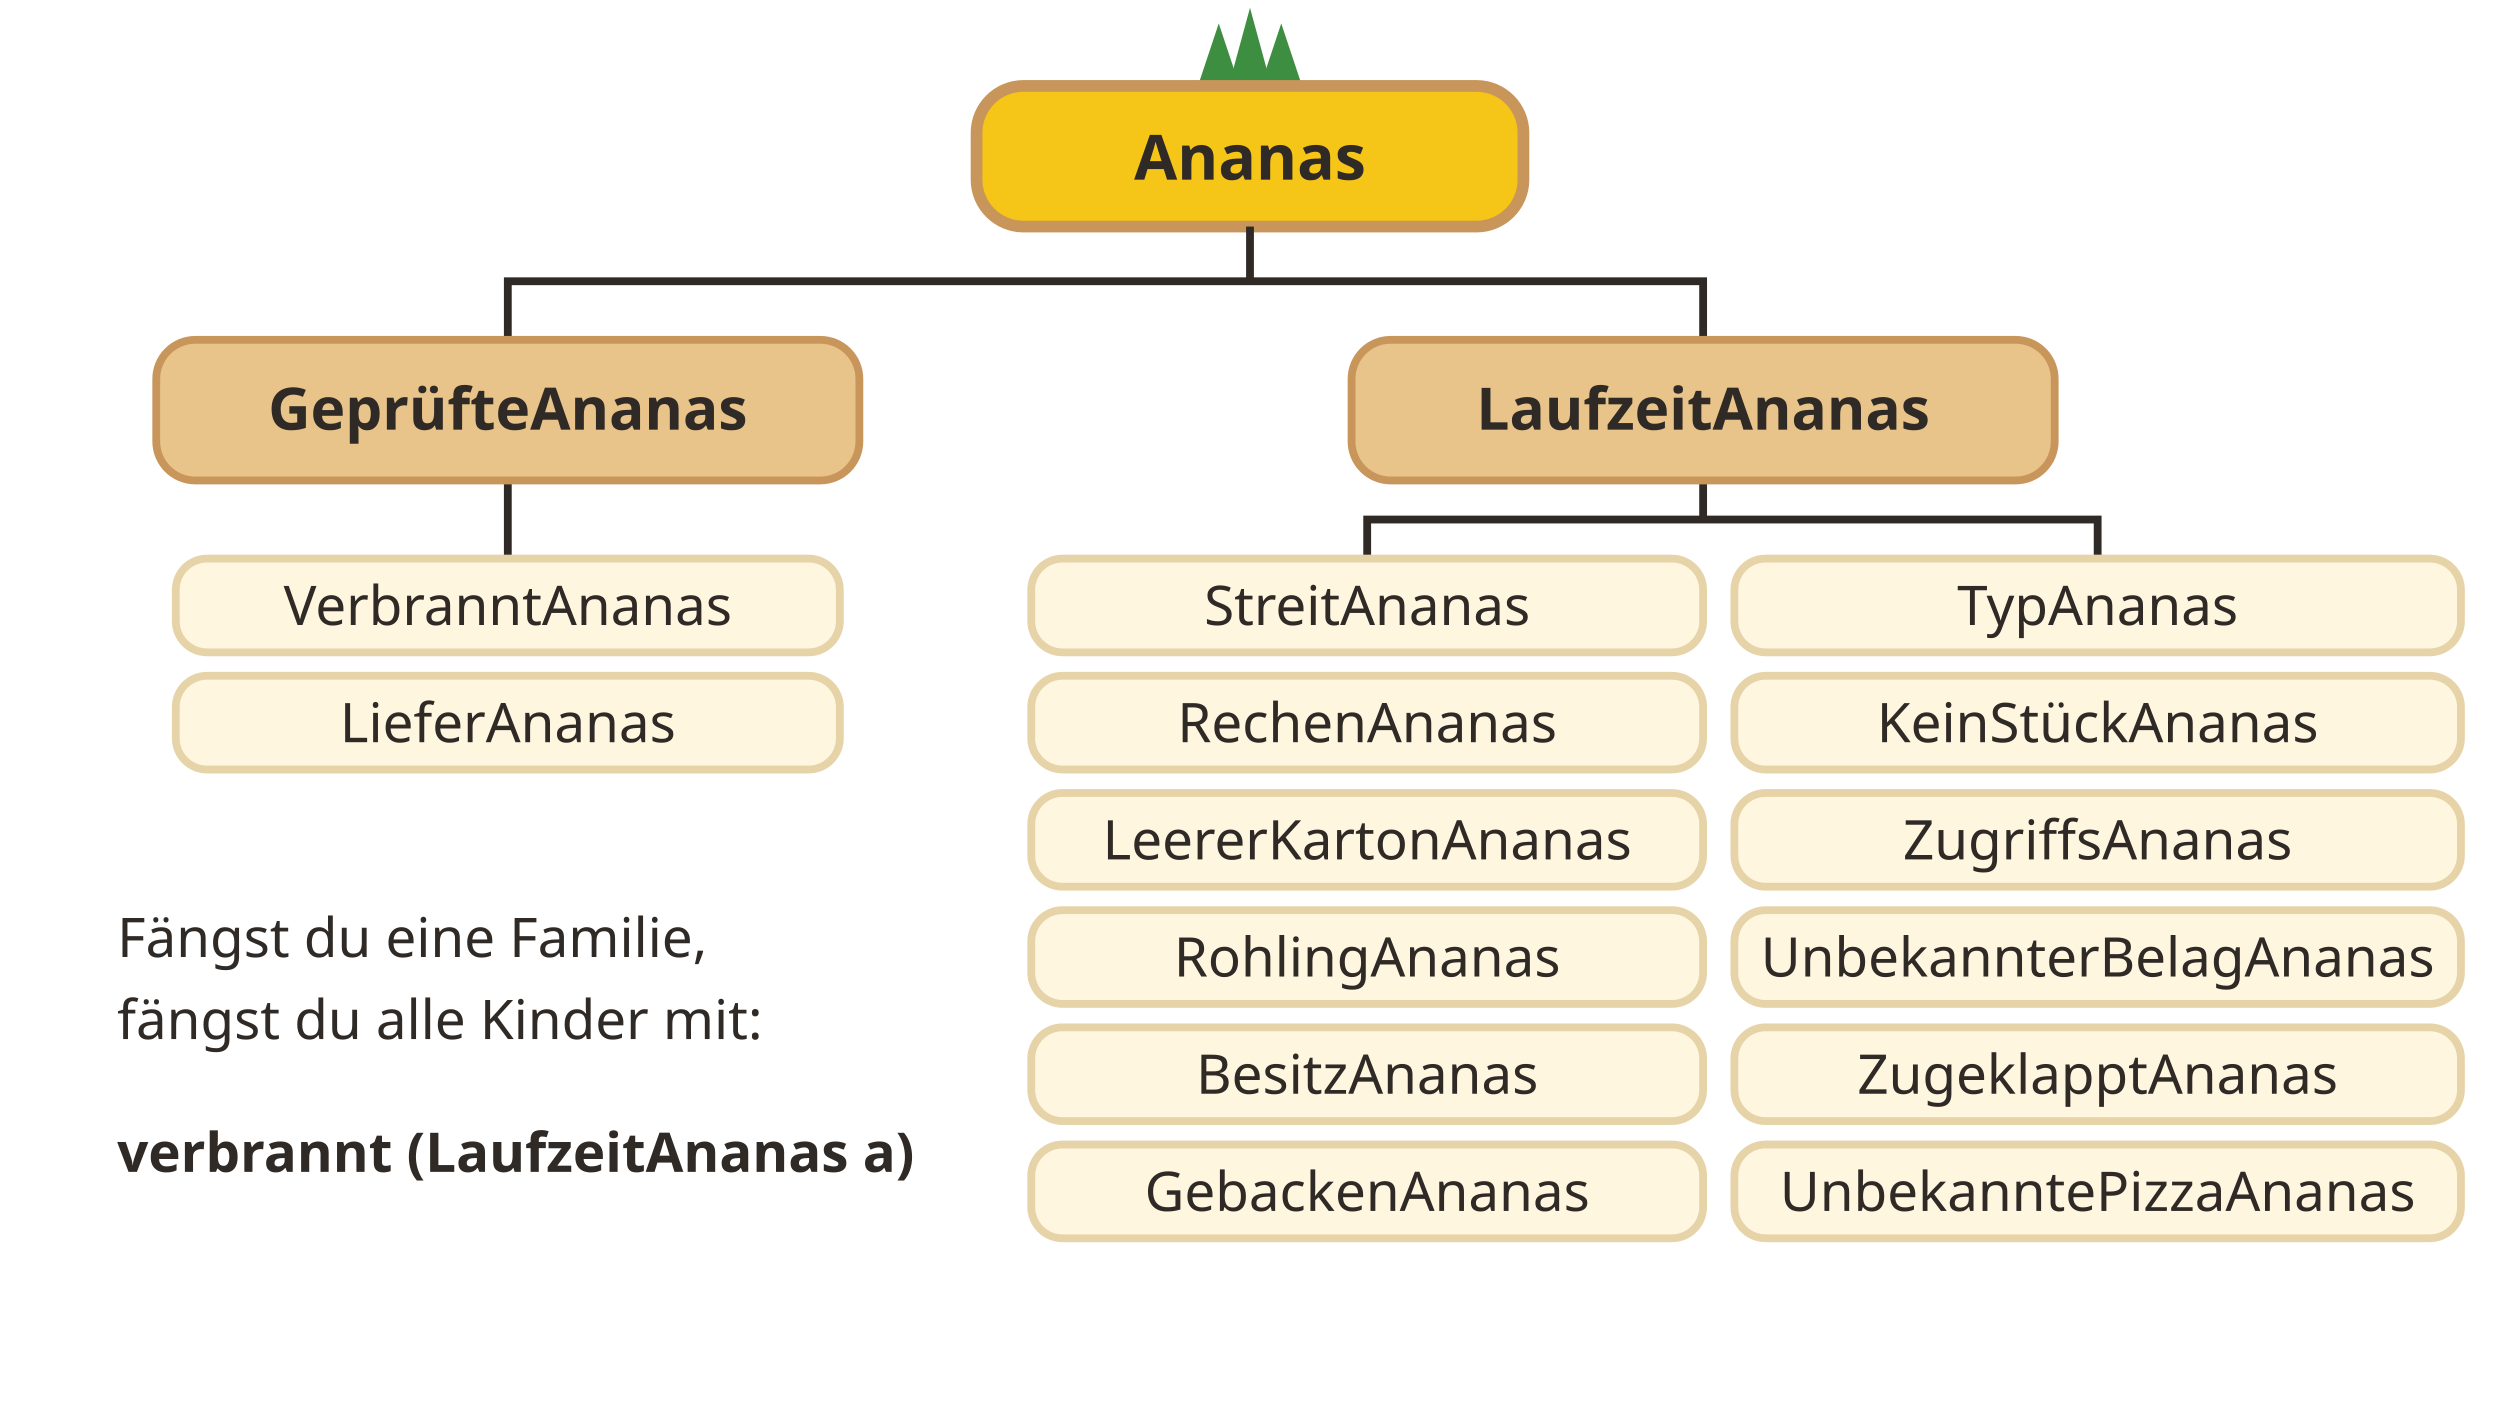
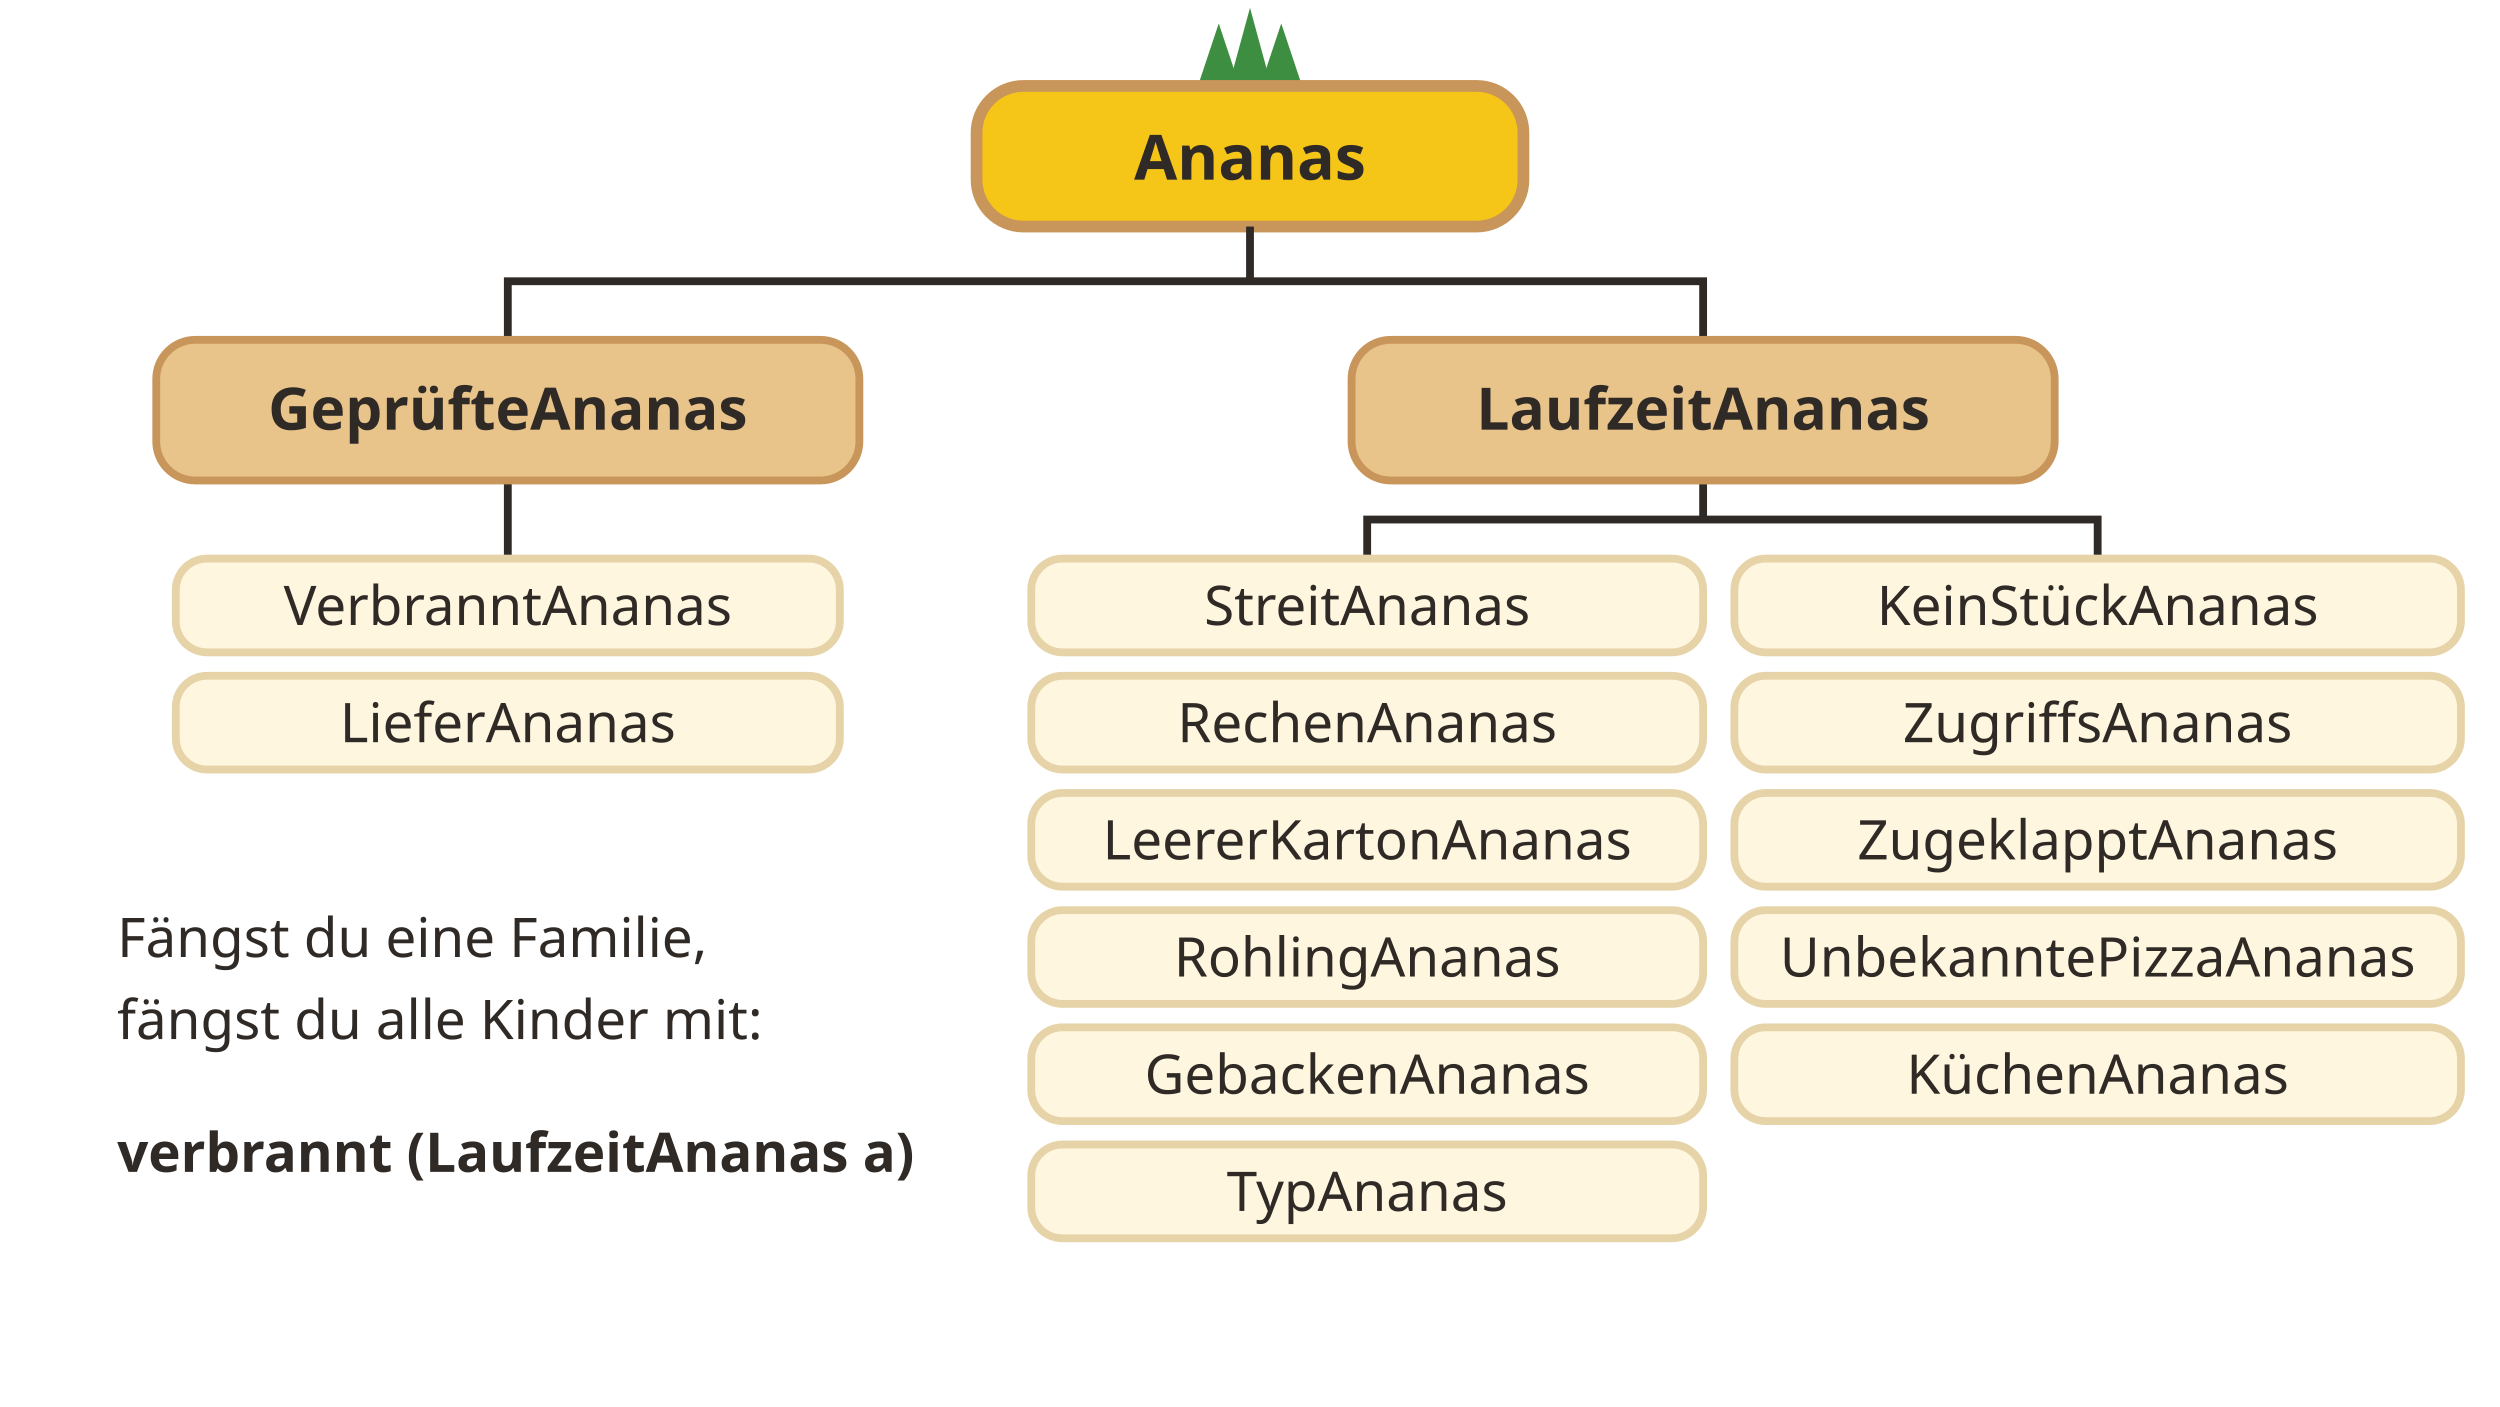
<svg xmlns="http://www.w3.org/2000/svg" viewBox="0 0 640 360" font-family="system-ui, sans-serif" role="img" aria-labelledby="t">
  <polygon points="306,24 312,6 318,24" fill="#3E8E41" />
  <polygon points="314,24 320,2 326,24" fill="#3E8E41" />
  <polygon points="322,24 328,6 334,24" fill="#3E8E41" />
  <rect x="250" y="22" width="140" height="36" rx="12" fill="#F5C518" stroke="#C8955A" stroke-width="3" />
  <text x="320" y="46" font-size="16" font-weight="bold" text-anchor="middle" fill="#2F2A26">Ananas</text>
  <g stroke="#2F2A26" stroke-width="2" fill="none">
    <polyline points="320,58 320,72" />
    <polyline points="130,87 130,72 436,72 436,87" />
    <polyline points="130,123 130,143" />
    <polyline points="436,123 436,133" />
    <polyline points="350,143 350,133 537,133 537,143" />
  </g>
  <rect x="40" y="87" width="180" height="36" rx="10" fill="#E8C48A" stroke="#C8955A" stroke-width="2" />
  <text x="130" y="110" font-size="15" font-weight="bold" text-anchor="middle" fill="#2F2A26">GeprüfteAnanas</text>
  <rect x="346" y="87" width="180" height="36" rx="10" fill="#E8C48A" stroke="#C8955A" stroke-width="2" />
  <text x="436" y="110" font-size="15" font-weight="bold" text-anchor="middle" fill="#2F2A26">LaufzeitAnanas</text>
  <g font-size="14" text-anchor="middle" fill="#2F2A26">
    <rect x="45" y="143" width="170" height="24" rx="8" fill="#FFF6E0" stroke="#E6D3A8" stroke-width="2" />
    <text x="130" y="160">VerbranntAnanas</text>
    <rect x="45" y="173" width="170" height="24" rx="8" fill="#FFF6E0" stroke="#E6D3A8" stroke-width="2" />
    <text x="130" y="190">LieferAnanas</text>
  </g>
  <g font-size="14" text-anchor="middle" fill="#2F2A26">
    <g fill="#FFF6E0" stroke="#E6D3A8" stroke-width="2">
      <rect x="264" y="143" width="172" height="24" rx="8" />
      <rect x="264" y="173" width="172" height="24" rx="8" />
      <rect x="264" y="203" width="172" height="24" rx="8" />
      <rect x="264" y="233" width="172" height="24" rx="8" />
      <rect x="264" y="263" width="172" height="24" rx="8" />
      <rect x="264" y="293" width="172" height="24" rx="8" />
      <rect x="444" y="143" width="186" height="24" rx="8" />
      <rect x="444" y="173" width="186" height="24" rx="8" />
      <rect x="444" y="203" width="186" height="24" rx="8" />
      <rect x="444" y="233" width="186" height="24" rx="8" />
      <rect x="444" y="263" width="186" height="24" rx="8" />
-       <rect x="444" y="293" width="186" height="24" rx="8" />
    </g>
    <text x="350" y="160">StreitAnanas</text>
    <text x="350" y="190">RechenAnanas</text>
    <text x="350" y="220">LeererKartonAnanas</text>
    <text x="350" y="250">RohlingAnanas</text>
-     <text x="350" y="280">BesitzAnanas</text>
-     <text x="350" y="310">GebackenAnanas</text>
-     <text x="537" y="160">TypAnanas</text>
-     <text x="537" y="190">KeinStückAnanas</text>
-     <text x="537" y="220">ZugriffsAnanas</text>
-     <text x="537" y="250">UnbekannterBelagAnanas</text>
-     <text x="537" y="280">ZugeklapptAnanas</text>
-     <text x="537" y="310">UnbekanntePizzaAnanas</text>
+     <text x="350" y="280">GebackenAnanas</text>
+     <text x="350" y="310">TypAnanas</text>
+     <text x="537" y="160">KeinStückAnanas</text>
+     <text x="537" y="190">ZugriffsAnanas</text>
+     <text x="537" y="220">ZugeklapptAnanas</text>
+     <text x="537" y="250">UnbekanntePizzaAnanas</text>
+     <text x="537" y="280">KüchenAnanas</text>
  </g>
  <g font-size="14" fill="#2F2A26">
    <text x="30" y="245">Fängst du eine Familie,</text>
    <text x="30" y="266">fängst du alle Kinder mit:</text>
    <text x="30" y="300" font-weight="bold">verbrannt (LaufzeitAnanas a)</text>
  </g>
</svg>
